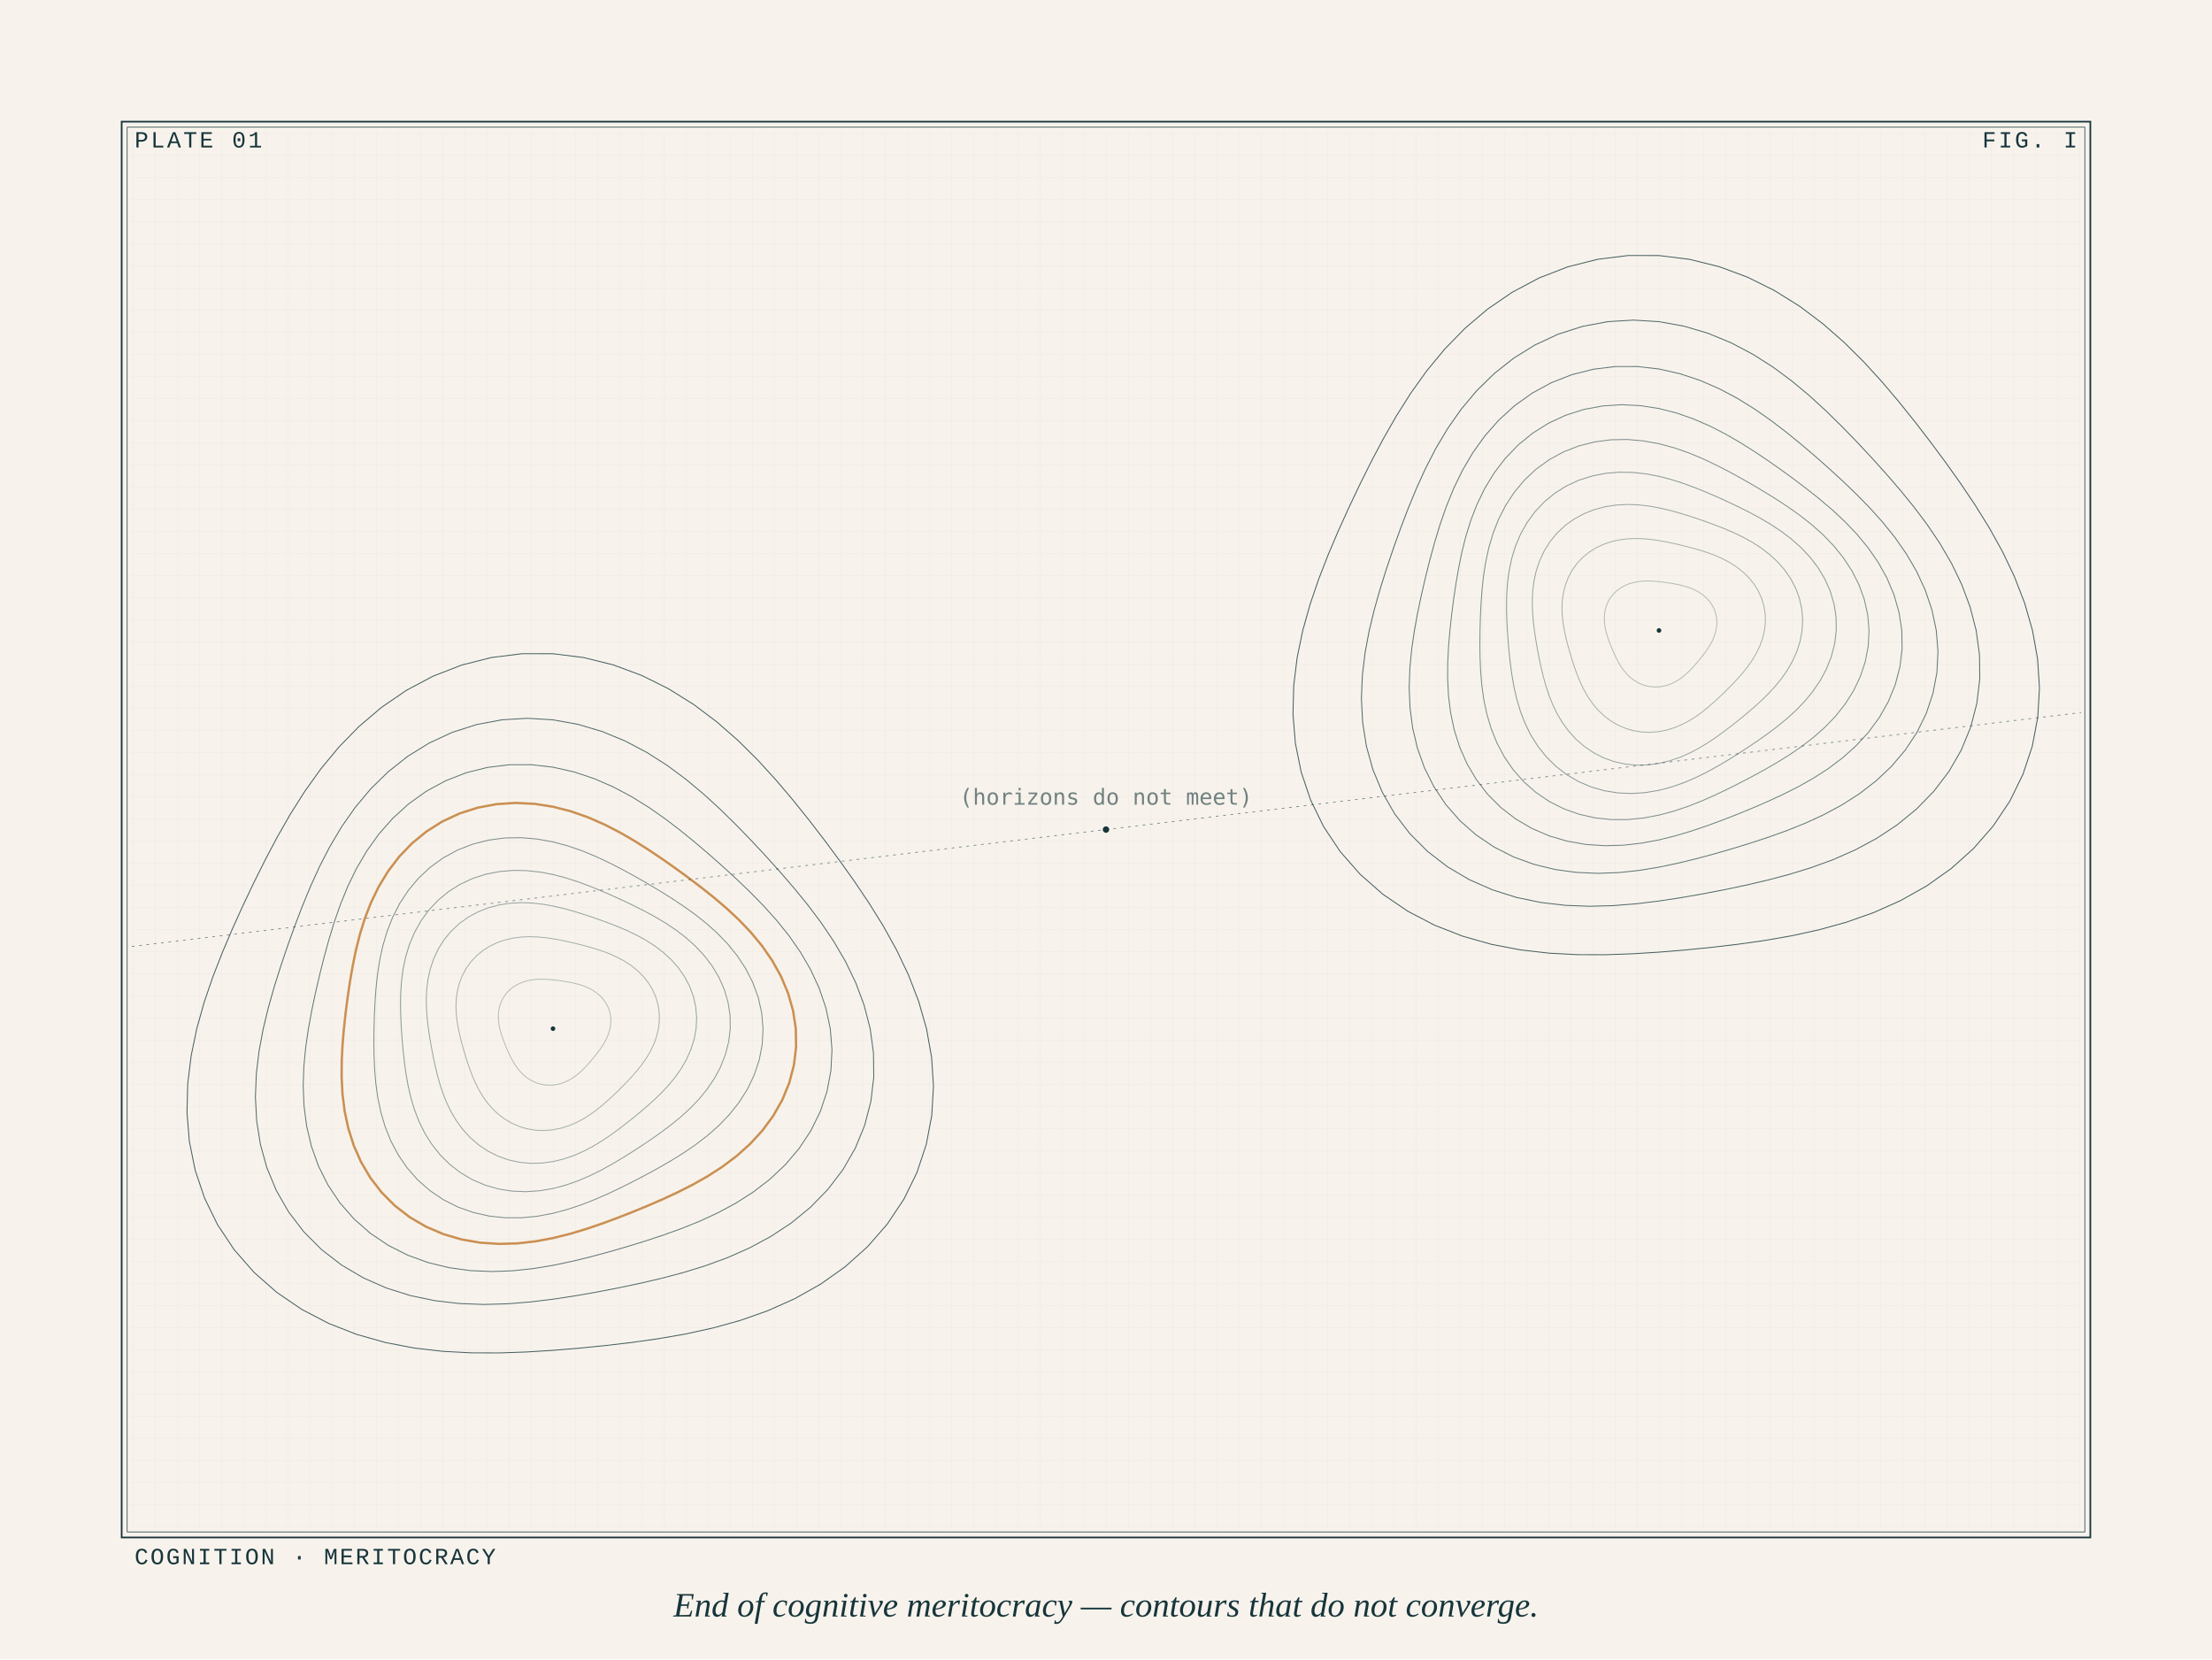
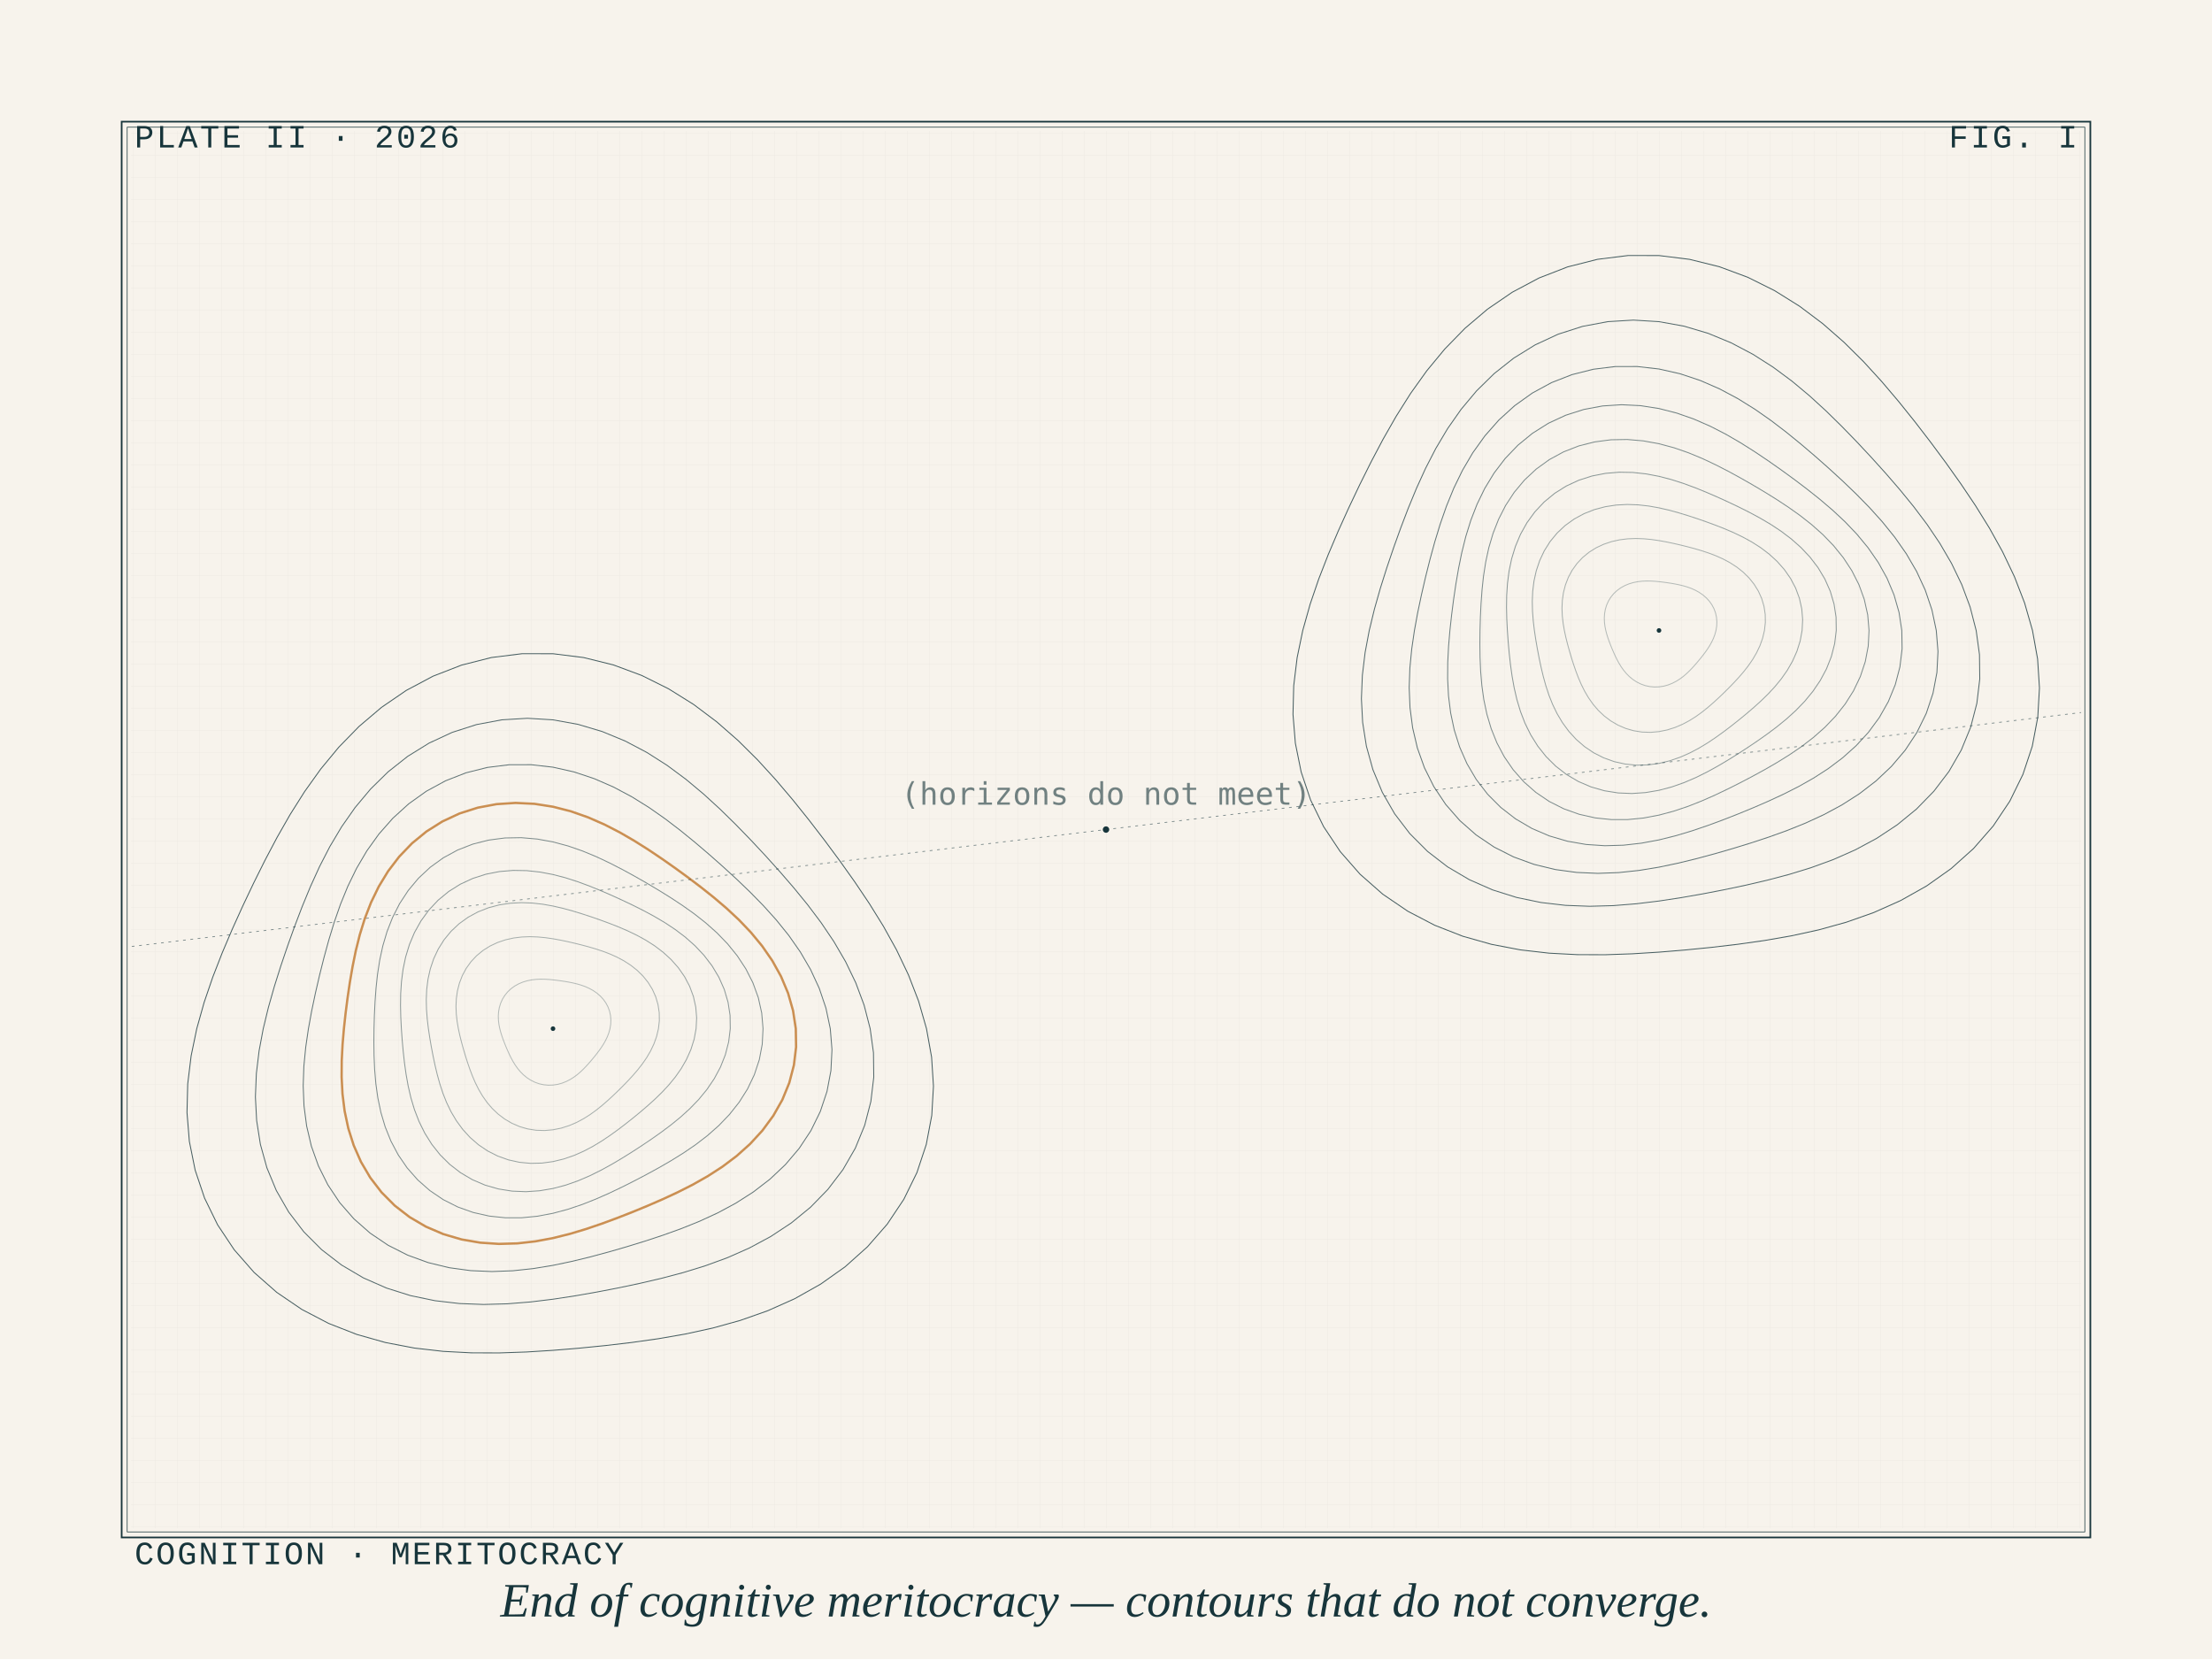
<svg xmlns="http://www.w3.org/2000/svg" viewBox="0 0 2400 1800" preserveAspectRatio="xMidYMid meet" style="background:#f7f3ec">
  <defs>
    <pattern id="ap-grid-p1" width="24" height="24" patternUnits="userSpaceOnUse">
      <path d="M24 0H0v24" fill="none" stroke="#17353b" stroke-width="0.63" opacity="0.07" />
    </pattern>
    <clipPath id="ap-clip-p1">
      <rect x="142" y="142" width="2116" height="1516" />
    </clipPath>
  </defs>
  <rect x="0" y="0" width="2400" height="1800" fill="#f7f3ec" />
  <rect x="132" y="132" width="2136" height="1536" fill="none" stroke="#17353b" stroke-width="1.8" />
  <rect x="138" y="138" width="2124" height="1524" fill="none" stroke="#17353b" stroke-width="0.72" />
  <rect x="142" y="142" width="2116" height="1516" fill="url(#ap-grid-p1)" />
  <g clip-path="url(#ap-clip-p1)">
    <polygon points="1005.229,1116 1010.763,1146.858 1012.798,1178.409 1010.958,1210.178 1005.005,1241.613 994.869,1272.126 980.652,1301.136 962.625,1328.116 941.204,1352.631 916.919,1374.371 890.37,1393.171 862.181,1409.021 832.95,1422.054 803.207,1432.53 773.376,1440.802 743.753,1447.276 714.495,1452.363 685.624,1456.44 657.046,1459.802 628.58,1462.636 600,1464.996 571.077,1466.794 541.625,1467.814 511.538,1467.723 480.825,1466.11 449.629,1462.526 418.231,1456.526 387.043,1447.717 356.586,1435.801 327.454,1420.605 300.271,1402.105 275.644,1380.434 254.116,1355.877 236.122,1328.849 221.957,1299.867 211.749,1269.509 205.459,1238.367 202.882,1207.006 203.674,1175.919 207.382,1145.495 213.489,1116 221.464,1087.563 230.807,1060.183 241.095,1033.751 252.016,1008.073 263.397,982.912 275.208,958.032 287.557,933.238 300.674,908.412 314.876,883.55 330.526,858.775 347.987,834.343 367.577,810.639 389.524,788.147 413.934,767.423 440.768,749.053 469.834,733.601 500.796,721.57 533.191,713.356 566.461,709.215 600,709.245 633.196,713.373 665.48,721.367 696.366,732.853 725.486,747.348 752.615,764.303 777.673,783.147 800.726,803.334 821.959,824.386 841.648,845.928 860.115,867.708 877.687,889.613 894.647,911.657 911.191,933.97 927.401,956.763 943.22,980.296 958.447,1004.827 972.745,1030.579 985.666,1057.693 996.68,1086.2" fill="none" stroke="#17353b" stroke-width="0.99" opacity="0.789" />
    <polygon points="944.119,1116 947.708,1142.121 948.029,1168.617 944.874,1195.033 938.172,1220.884 927.998,1245.686 914.565,1268.993 898.212,1290.438 879.374,1309.751 858.546,1326.782 836.246,1341.507 812.97,1354.021 789.161,1364.523 765.175,1373.289 741.262,1380.64 717.555,1386.903 694.076,1392.375 670.747,1397.289 647.419,1401.784 623.901,1405.892 600,1409.53 575.554,1412.5 550.468,1414.515 524.743,1415.219 498.488,1414.222 471.928,1411.138 445.4,1405.627 419.331,1397.424 394.211,1386.369 370.559,1372.43 348.882,1355.704 329.636,1336.417 313.19,1314.908 299.798,1291.602 289.581,1266.977 282.519,1241.527 278.456,1215.727 277.119,1189.993 278.148,1164.659 281.126,1139.955 285.626,1116 291.245,1092.805 297.643,1070.288 304.576,1048.299 311.909,1026.648 319.63,1005.146 327.844,983.633 336.755,962.016 346.643,940.292 357.825,918.564 370.621,897.047 385.313,876.059 402.108,856.006 421.114,837.353 442.313,820.588 465.561,806.189 490.591,794.578 517.025,786.095 544.408,780.961 572.237,779.269 600,780.969 627.218,785.877 653.479,793.693 678.465,804.025 701.973,816.424 723.922,830.424 744.35,845.575 763.393,861.487 781.264,877.853 798.216,894.468 814.506,911.244 830.357,928.199 845.921,945.449 861.255,963.18 876.302,981.616 890.887,1000.988 904.719,1021.491 917.418,1043.259 928.533,1066.331 937.589,1090.639" fill="none" stroke="#17353b" stroke-width="0.99" opacity="0.728" />
    <polygon points="900.837,1116 902.698,1138.74 901.536,1161.588 897.283,1184.127 889.99,1205.941 879.836,1226.643 867.103,1245.91 852.159,1263.5 835.427,1279.273 817.348,1293.195 798.348,1305.333 778.81,1315.843 759.04,1324.95 739.254,1332.913 719.569,1340 700.003,1346.454 680.49,1352.461 660.899,1358.132 641.064,1363.482 620.813,1368.428 600,1372.791 578.538,1376.31 556.416,1378.669 533.722,1379.52 510.64,1378.52 487.453,1375.362 464.522,1369.805 442.264,1361.701 421.125,1351.009 401.542,1337.802 383.911,1322.267 368.555,1304.687 355.703,1285.425 345.467,1264.888 337.842,1243.504 332.708,1221.683 329.844,1199.789 328.952,1178.115 329.688,1156.867 331.697,1136.156 334.644,1116 338.249,1096.336 342.314,1077.042 346.733,1057.96 351.508,1038.93 356.741,1019.819 362.621,1000.547 369.4,981.111 377.367,961.6 386.81,942.195 397.989,923.171 411.097,904.876 426.24,887.71 443.419,872.097 462.522,858.449 483.33,847.136 505.526,838.455 528.724,832.608 552.492,829.679 576.39,829.637 600,832.333 622.961,837.519 644.988,844.865 665.897,853.996 685.604,864.515 704.126,876.044 721.568,888.254 738.1,900.885 753.926,913.769 769.256,926.835 784.27,940.106 799.092,953.688 813.763,967.752 828.226,982.5 842.325,998.142 855.803,1014.859 868.326,1032.778 879.502,1051.948 888.911,1072.321 896.145,1093.752" fill="none" stroke="#17353b" stroke-width="0.99" opacity="0.667" />
    <polygon points="863.418,1116 863.757,1135.815 861.394,1155.519 856.369,1174.751 848.827,1193.174 839.008,1210.5 827.223,1226.513 813.834,1241.081 799.22,1254.163 783.751,1265.805 767.754,1276.129 751.495,1285.316 735.162,1293.579 718.856,1301.138 702.59,1308.193 686.308,1314.894 669.892,1321.328 653.194,1327.498 636.06,1333.323 618.357,1338.64 600,1343.214 580.974,1346.761 561.344,1348.97 541.264,1349.534 520.969,1348.177 500.767,1344.679 481.017,1338.902 462.102,1330.8 444.402,1320.428 428.261,1307.94 413.968,1293.576 401.725,1277.646 391.64,1260.501 383.721,1242.512 377.873,1224.035 373.917,1205.39 371.608,1186.836 370.661,1168.557 370.777,1150.655 371.681,1133.152 373.139,1116 374.988,1099.096 377.15,1082.308 379.636,1065.5 382.544,1048.556 386.048,1031.407 390.38,1014.048 395.802,996.555 402.576,979.083 410.939,961.867 421.074,945.207 433.084,929.45 446.983,914.964 462.685,902.108 480.008,891.207 498.686,882.524 518.387,876.239 538.741,872.435 559.363,871.091 579.89,872.088 600,875.22 619.441,880.209 638.041,886.738 655.717,894.471 672.474,903.088 688.389,912.309 703.6,921.916 718.273,931.769 732.581,941.813 746.673,952.074 760.648,962.654 774.536,973.708 788.285,985.421 801.753,997.985 814.715,1011.57 826.876,1026.296 837.892,1042.218 847.394,1059.306 855.021,1077.445 860.449,1096.434" fill="none" stroke="#c88a4a" stroke-width="2.52" opacity="0.95" />
    <polygon points="827.89,1116 827.001,1133.053 823.807,1149.836 818.424,1166.055 811.052,1181.458 801.957,1195.851 791.444,1209.112 779.837,1221.195 767.45,1232.13 754.565,1242.011 741.41,1250.982 728.144,1259.218 714.853,1266.896 701.549,1274.18 688.177,1281.191 674.635,1287.995 660.79,1294.589 646.503,1300.894 631.653,1306.763 616.159,1311.988 600,1316.315 583.224,1319.47 565.955,1321.18 548.39,1321.198 530.789,1319.327 513.456,1315.439 496.719,1309.486 480.906,1301.51 466.317,1291.635 453.204,1280.063 441.748,1267.058 432.052,1252.921 424.129,1237.97 417.91,1222.513 413.251,1206.828 409.952,1191.142 407.777,1175.618 406.482,1160.348 405.836,1145.355 405.65,1130.6 405.793,1116 406.206,1101.441 406.907,1086.807 407.99,1071.998 409.615,1056.952 411.991,1041.664 415.353,1026.194 419.94,1010.675 425.967,995.305 433.601,980.342 442.943,966.082 454.015,952.842 466.751,940.935 481.004,930.643 496.55,922.196 513.106,915.755 530.355,911.398 547.966,909.116 565.622,908.813 583.042,910.32 600,913.405 616.341,917.802 631.986,923.23 646.927,929.42 661.224,936.137 674.985,943.199 688.347,950.491 701.451,957.972 714.419,965.674 727.334,973.688 740.216,982.158 753.017,991.252 765.612,1001.145 777.806,1011.993 789.342,1023.911 799.918,1036.955 809.214,1051.112 816.915,1066.29 822.735,1082.326 826.445,1098.988" fill="none" stroke="#17353b" stroke-width="0.99" opacity="0.544" />
    <polygon points="792.322,1116 790.591,1130.318 787.004,1144.272 781.722,1157.644 774.964,1170.265 766.986,1182.024 758.058,1192.874 748.443,1202.831 738.376,1211.966 728.047,1220.392 717.591,1228.246 707.078,1235.673 696.514,1242.802 685.851,1249.729 674.999,1256.503 663.839,1263.116 652.249,1269.497 640.12,1275.515 627.376,1280.989 613.992,1285.699 600,1289.407 585.499,1291.875 570.649,1292.889 555.665,1292.274 540.801,1289.915 526.332,1285.767 512.535,1279.857 499.667,1272.286 487.945,1263.22 477.528,1252.879 468.508,1241.515 460.907,1229.397 454.674,1216.786 449.697,1203.919 445.817,1190.989 442.843,1178.138 440.577,1165.445 438.834,1152.934 437.462,1140.573 436.358,1128.294 435.479,1116 434.848,1103.593 434.554,1090.987 434.738,1078.128 435.586,1065.007 437.306,1051.673 440.109,1038.234 444.184,1024.856 449.684,1011.753 456.702,999.175 465.265,987.39 475.327,976.662 486.767,967.232 499.402,959.3 512.996,953.006 527.281,948.422 541.979,945.546 556.817,944.304 571.554,944.56 585.994,946.126 600,948.784 613.497,952.302 626.472,956.459 638.969,961.062 651.071,965.964 662.889,971.073 674.538,976.36 686.117,981.857 697.692,987.65 709.279,993.867 720.834,1000.658 732.253,1008.18 743.366,1016.573 753.956,1025.944 763.766,1036.35 772.523,1047.787 779.955,1060.187 785.818,1073.417 789.912,1087.288 792.101,1101.569" fill="none" stroke="#17353b" stroke-width="0.99" opacity="0.483" />
    <polygon points="755.255,1116 753.135,1127.504 749.634,1138.622 744.925,1149.212 739.211,1159.176 732.711,1168.472 725.633,1177.104 718.169,1185.122 710.47,1192.613 702.643,1199.681 694.743,1206.437 686.773,1212.98 678.69,1219.384 670.416,1225.685 661.851,1231.871 652.889,1237.881 643.435,1243.604 633.423,1248.889 622.824,1253.553 611.658,1257.397 600,1260.223 587.975,1261.852 575.752,1262.138 563.536,1260.98 551.55,1258.335 540.02,1254.223 529.155,1248.72 519.136,1241.96 510.097,1234.116 502.12,1225.393 495.228,1216.01 489.388,1206.178 484.516,1196.091 480.489,1185.907 477.162,1175.744 474.381,1165.668 472.001,1155.699 469.906,1145.813 468.018,1135.954 466.309,1126.043 464.803,1116 463.578,1105.751 462.758,1095.251 462.498,1084.489 462.975,1073.502 464.368,1062.373 466.839,1051.235 470.518,1040.26 475.49,1029.65 481.782,1019.622 489.363,1010.392 498.14,1002.158 507.967,995.085 518.655,989.291 529.988,984.84 541.738,981.736 553.681,979.924 565.618,979.3 577.387,979.717 588.869,981.002 600,982.974 610.763,985.458 621.189,988.302 631.341,991.391 641.305,994.656 651.171,998.078 661.018,1001.689 670.897,1005.566 680.821,1009.816 690.754,1014.571 700.608,1019.965 710.249,1026.119 719.496,1033.127 728.14,1041.045 735.957,1049.875 742.723,1059.569 748.237,1070.024 752.333,1081.091 754.894,1092.582 755.865,1104.291" fill="none" stroke="#17353b" stroke-width="0.99" opacity="0.422" />
    <polygon points="714.42,1116 712.415,1124.445 709.508,1132.556 705.848,1140.257 701.593,1147.509 696.899,1154.312 691.904,1160.699 686.722,1166.728 681.428,1172.472 676.063,1178.011 670.624,1183.414 665.079,1188.734 659.364,1193.994 653.401,1199.182 647.107,1204.25 640.406,1209.114 633.242,1213.657 625.589,1217.74 617.458,1221.213 608.898,1223.923 600,1225.732 590.887,1226.529 581.709,1226.234 572.633,1224.812 563.825,1222.273 555.447,1218.672 547.632,1214.105 540.488,1208.701 534.078,1202.61 528.425,1195.995 523.51,1189.013 519.276,1181.811 515.639,1174.506 512.493,1167.187 509.731,1159.904 507.249,1152.672 504.965,1145.475 502.827,1138.269 500.816,1130.995 498.957,1123.591 497.312,1116 495.977,1108.185 495.073,1100.137 494.739,1091.878 495.111,1083.469 496.317,1075.005 498.46,1066.614 501.607,1058.445 505.784,1050.66 510.972,1043.42 517.106,1036.874 524.079,1031.148 531.751,1026.334 539.963,1022.481 548.542,1019.599 557.322,1017.65 566.152,1016.561 574.906,1016.227 583.494,1016.525 591.864,1017.322 600,1018.493 607.921,1019.928 615.672,1021.546 623.315,1023.299 630.915,1025.177 638.53,1027.208 646.197,1029.454 653.926,1032 661.69,1034.95 669.425,1038.409 677.028,1042.473 684.366,1047.22 691.283,1052.694 697.608,1058.904 703.175,1065.819 707.831,1073.365 711.447,1081.435 713.936,1089.89 715.251,1098.576 715.396,1107.331" fill="none" stroke="#17353b" stroke-width="0.99" opacity="0.361" />
    <polygon points="661.835,1116 660.582,1120.551 658.915,1124.907 656.919,1129.044 654.68,1132.959 652.271,1136.667 649.753,1140.198 647.167,1143.59 644.533,1146.885 641.849,1150.118 639.094,1153.317 636.232,1156.493 633.216,1159.64 629.998,1162.728 626.535,1165.711 622.791,1168.522 618.751,1171.086 614.416,1173.316 609.811,1175.128 604.984,1176.444 600,1177.201 594.942,1177.353 589.899,1176.878 584.965,1175.78 580.227,1174.089 575.763,1171.854 571.632,1169.145 567.872,1166.045 564.499,1162.642 561.504,1159.024 558.862,1155.268 556.526,1151.442 554.444,1147.594 552.559,1143.75 550.817,1139.921 549.174,1136.096 547.606,1132.25 546.104,1128.351 544.683,1124.363 543.382,1120.253 542.253,1116 541.369,1111.595 540.805,1107.051 540.642,1102.397 540.951,1097.686 541.792,1092.985 543.205,1088.377 545.207,1083.949 547.79,1079.791 550.919,1075.986 554.537,1072.604 558.57,1069.696 562.928,1067.294 567.517,1065.402 572.246,1064.006 577.03,1063.065 581.798,1062.526 586.5,1062.324 591.104,1062.387 595.601,1062.65 600,1063.055 604.324,1063.558 608.605,1064.137 612.88,1064.788 617.18,1065.529 621.525,1066.396 625.921,1067.44 630.353,1068.72 634.787,1070.296 639.166,1072.226 643.419,1074.555 647.457,1077.31 651.188,1080.5 654.519,1084.109 657.365,1088.1 659.653,1092.414 661.334,1096.977 662.381,1101.704 662.793,1106.507 662.595,1111.298" fill="none" stroke="#17353b" stroke-width="0.99" opacity="0.3" />
    <circle cx="600" cy="1116" r="2.5" fill="#17353b" />
    <polygon points="2205.229,684 2210.763,714.858 2212.798,746.409 2210.958,778.178 2205.005,809.613 2194.869,840.126 2180.652,869.136 2162.625,896.116 2141.204,920.631 2116.919,942.371 2090.37,961.171 2062.181,977.021 2032.95,990.054 2003.207,1000.53 1973.376,1008.802 1943.753,1015.276 1914.495,1020.363 1885.624,1024.44 1857.046,1027.802 1828.58,1030.636 1800,1032.996 1771.077,1034.794 1741.625,1035.814 1711.538,1035.723 1680.825,1034.11 1649.629,1030.526 1618.231,1024.526 1587.043,1015.717 1556.586,1003.801 1527.454,988.605 1500.271,970.105 1475.644,948.434 1454.116,923.877 1436.122,896.849 1421.957,867.867 1411.749,837.509 1405.459,806.367 1402.882,775.006 1403.674,743.919 1407.382,713.495 1413.489,684 1421.464,655.563 1430.807,628.183 1441.095,601.751 1452.016,576.073 1463.397,550.912 1475.208,526.032 1487.557,501.238 1500.674,476.412 1514.876,451.55 1530.526,426.775 1547.987,402.343 1567.577,378.639 1589.524,356.147 1613.934,335.423 1640.768,317.053 1669.834,301.601 1700.796,289.57 1733.191,281.356 1766.461,277.215 1800,277.245 1833.196,281.373 1865.48,289.367 1896.366,300.853 1925.486,315.348 1952.615,332.303 1977.673,351.147 2000.726,371.334 2021.959,392.386 2041.648,413.928 2060.115,435.708 2077.687,457.613 2094.647,479.657 2111.191,501.97 2127.401,524.763 2143.22,548.296 2158.447,572.827 2172.745,598.579 2185.666,625.693 2196.68,654.2" fill="none" stroke="#17353b" stroke-width="0.99" opacity="0.789" />
    <polygon points="2144.119,684 2147.708,710.121 2148.029,736.617 2144.874,763.033 2138.172,788.884 2127.998,813.686 2114.565,836.993 2098.212,858.438 2079.374,877.751 2058.546,894.782 2036.246,909.507 2012.97,922.021 1989.161,932.523 1965.175,941.289 1941.262,948.64 1917.555,954.903 1894.076,960.375 1870.747,965.289 1847.419,969.784 1823.901,973.892 1800,977.53 1775.554,980.5 1750.468,982.515 1724.743,983.219 1698.488,982.222 1671.928,979.138 1645.4,973.627 1619.331,965.424 1594.211,954.369 1570.559,940.43 1548.882,923.704 1529.636,904.417 1513.19,882.908 1499.798,859.602 1489.581,834.977 1482.519,809.527 1478.456,783.727 1477.119,757.993 1478.148,732.659 1481.126,707.955 1485.626,684 1491.245,660.805 1497.643,638.288 1504.576,616.299 1511.909,594.648 1519.63,573.146 1527.844,551.633 1536.755,530.016 1546.643,508.292 1557.825,486.564 1570.621,465.047 1585.313,444.059 1602.108,424.006 1621.114,405.353 1642.313,388.588 1665.561,374.189 1690.591,362.578 1717.025,354.095 1744.408,348.961 1772.237,347.269 1800,348.969 1827.218,353.877 1853.479,361.693 1878.465,372.025 1901.973,384.424 1923.922,398.424 1944.35,413.575 1963.393,429.487 1981.264,445.853 1998.216,462.468 2014.506,479.244 2030.357,496.199 2045.921,513.449 2061.255,531.18 2076.302,549.616 2090.887,568.988 2104.719,589.491 2117.418,611.259 2128.533,634.331 2137.589,658.639" fill="none" stroke="#17353b" stroke-width="0.99" opacity="0.728" />
    <polygon points="2100.837,684 2102.698,706.74 2101.536,729.588 2097.283,752.127 2089.99,773.941 2079.836,794.643 2067.103,813.91 2052.159,831.5 2035.427,847.273 2017.348,861.195 1998.348,873.333 1978.81,883.843 1959.04,892.95 1939.254,900.913 1919.569,908 1900.003,914.454 1880.49,920.461 1860.899,926.132 1841.064,931.482 1820.813,936.428 1800,940.791 1778.538,944.31 1756.416,946.669 1733.722,947.52 1710.64,946.52 1687.453,943.362 1664.522,937.805 1642.264,929.701 1621.125,919.009 1601.542,905.802 1583.911,890.267 1568.555,872.687 1555.703,853.425 1545.467,832.888 1537.842,811.504 1532.708,789.683 1529.844,767.789 1528.952,746.115 1529.688,724.867 1531.697,704.156 1534.644,684 1538.249,664.336 1542.314,645.042 1546.733,625.96 1551.508,606.93 1556.741,587.819 1562.621,568.547 1569.4,549.111 1577.367,529.6 1586.81,510.195 1597.989,491.171 1611.097,472.876 1626.24,455.71 1643.419,440.097 1662.522,426.449 1683.33,415.136 1705.526,406.455 1728.724,400.608 1752.492,397.679 1776.39,397.637 1800,400.333 1822.961,405.519 1844.988,412.865 1865.897,421.996 1885.604,432.515 1904.126,444.044 1921.568,456.254 1938.1,468.885 1953.926,481.769 1969.256,494.835 1984.27,508.106 1999.092,521.688 2013.763,535.752 2028.226,550.5 2042.325,566.142 2055.803,582.859 2068.326,600.778 2079.502,619.948 2088.911,640.321 2096.145,661.752" fill="none" stroke="#17353b" stroke-width="0.99" opacity="0.667" />
    <polygon points="2063.418,684 2063.757,703.815 2061.394,723.519 2056.369,742.751 2048.827,761.174 2039.008,778.5 2027.223,794.513 2013.834,809.081 1999.22,822.163 1983.751,833.805 1967.754,844.129 1951.495,853.316 1935.162,861.579 1918.856,869.138 1902.59,876.193 1886.308,882.894 1869.892,889.328 1853.194,895.498 1836.06,901.323 1818.357,906.64 1800,911.214 1780.974,914.761 1761.344,916.97 1741.264,917.534 1720.969,916.177 1700.767,912.679 1681.017,906.902 1662.102,898.8 1644.402,888.428 1628.261,875.94 1613.968,861.576 1601.725,845.646 1591.64,828.501 1583.721,810.512 1577.873,792.035 1573.917,773.39 1571.608,754.836 1570.661,736.557 1570.777,718.655 1571.681,701.152 1573.139,684 1574.988,667.096 1577.15,650.308 1579.636,633.5 1582.544,616.556 1586.048,599.407 1590.38,582.048 1595.802,564.555 1602.576,547.083 1610.939,529.867 1621.074,513.207 1633.084,497.45 1646.983,482.964 1662.685,470.108 1680.008,459.207 1698.686,450.524 1718.387,444.239 1738.741,440.435 1759.363,439.091 1779.89,440.088 1800,443.22 1819.441,448.209 1838.041,454.738 1855.717,462.471 1872.474,471.088 1888.389,480.309 1903.6,489.916 1918.273,499.769 1932.581,509.813 1946.673,520.074 1960.648,530.654 1974.536,541.708 1988.285,553.421 2001.753,565.985 2014.715,579.57 2026.876,594.296 2037.892,610.218 2047.394,627.306 2055.021,645.445 2060.449,664.434" fill="none" stroke="#17353b" stroke-width="0.99" opacity="0.606" />
    <polygon points="2027.89,684 2027.001,701.053 2023.807,717.836 2018.424,734.055 2011.052,749.458 2001.957,763.851 1991.444,777.112 1979.837,789.195 1967.45,800.13 1954.565,810.011 1941.41,818.982 1928.144,827.218 1914.853,834.896 1901.549,842.18 1888.177,849.191 1874.635,855.995 1860.79,862.589 1846.503,868.894 1831.653,874.763 1816.159,879.988 1800,884.315 1783.224,887.47 1765.955,889.18 1748.39,889.198 1730.789,887.327 1713.456,883.439 1696.719,877.486 1680.906,869.51 1666.317,859.635 1653.204,848.063 1641.748,835.058 1632.052,820.921 1624.129,805.97 1617.91,790.513 1613.251,774.828 1609.952,759.142 1607.777,743.618 1606.482,728.348 1605.836,713.355 1605.65,698.6 1605.793,684 1606.206,669.441 1606.907,654.807 1607.99,639.998 1609.615,624.952 1611.991,609.664 1615.353,594.194 1619.94,578.675 1625.967,563.305 1633.601,548.342 1642.943,534.082 1654.015,520.842 1666.751,508.935 1681.004,498.643 1696.55,490.196 1713.106,483.755 1730.355,479.398 1747.966,477.116 1765.622,476.813 1783.042,478.32 1800,481.405 1816.341,485.802 1831.986,491.23 1846.927,497.42 1861.224,504.137 1874.985,511.199 1888.347,518.491 1901.451,525.972 1914.419,533.674 1927.334,541.688 1940.216,550.158 1953.017,559.252 1965.612,569.145 1977.806,579.993 1989.342,591.911 1999.918,604.955 2009.214,619.112 2016.915,634.29 2022.735,650.326 2026.445,666.988" fill="none" stroke="#17353b" stroke-width="0.99" opacity="0.544" />
    <polygon points="1992.322,684 1990.591,698.318 1987.004,712.272 1981.722,725.644 1974.964,738.265 1966.986,750.024 1958.058,760.874 1948.443,770.831 1938.376,779.966 1928.047,788.392 1917.591,796.246 1907.078,803.673 1896.514,810.802 1885.851,817.729 1874.999,824.503 1863.839,831.116 1852.249,837.497 1840.12,843.515 1827.376,848.989 1813.992,853.699 1800,857.407 1785.499,859.875 1770.649,860.889 1755.665,860.274 1740.801,857.915 1726.332,853.767 1712.535,847.857 1699.667,840.286 1687.945,831.22 1677.528,820.879 1668.508,809.515 1660.907,797.397 1654.674,784.786 1649.697,771.919 1645.817,758.989 1642.843,746.138 1640.577,733.445 1638.834,720.934 1637.462,708.573 1636.358,696.294 1635.479,684 1634.848,671.593 1634.554,658.987 1634.738,646.128 1635.586,633.007 1637.306,619.673 1640.109,606.234 1644.184,592.856 1649.684,579.753 1656.702,567.175 1665.265,555.39 1675.327,544.662 1686.767,535.232 1699.402,527.3 1712.996,521.006 1727.281,516.422 1741.979,513.546 1756.817,512.304 1771.554,512.56 1785.994,514.126 1800,516.784 1813.497,520.302 1826.472,524.459 1838.969,529.062 1851.071,533.964 1862.889,539.073 1874.538,544.36 1886.117,549.857 1897.692,555.65 1909.279,561.867 1920.834,568.658 1932.253,576.18 1943.366,584.573 1953.956,593.944 1963.766,604.35 1972.523,615.787 1979.955,628.187 1985.818,641.417 1989.912,655.288 1992.101,669.569" fill="none" stroke="#17353b" stroke-width="0.99" opacity="0.483" />
    <polygon points="1955.255,684 1953.135,695.504 1949.634,706.622 1944.925,717.212 1939.211,727.176 1932.711,736.472 1925.633,745.104 1918.169,753.122 1910.47,760.613 1902.643,767.681 1894.743,774.437 1886.773,780.98 1878.69,787.384 1870.416,793.685 1861.851,799.871 1852.889,805.881 1843.435,811.604 1833.423,816.889 1822.824,821.553 1811.658,825.397 1800,828.223 1787.975,829.852 1775.752,830.138 1763.536,828.98 1751.55,826.335 1740.02,822.223 1729.155,816.72 1719.136,809.96 1710.097,802.116 1702.12,793.393 1695.228,784.01 1689.388,774.178 1684.516,764.091 1680.489,753.907 1677.162,743.744 1674.381,733.668 1672.001,723.699 1669.906,713.813 1668.018,703.954 1666.309,694.043 1664.803,684 1663.578,673.751 1662.758,663.251 1662.498,652.489 1662.975,641.502 1664.368,630.373 1666.839,619.235 1670.518,608.26 1675.49,597.65 1681.782,587.622 1689.363,578.392 1698.14,570.158 1707.967,563.085 1718.655,557.291 1729.988,552.84 1741.738,549.736 1753.681,547.924 1765.618,547.3 1777.387,547.717 1788.869,549.002 1800,550.974 1810.763,553.458 1821.189,556.302 1831.341,559.391 1841.305,562.656 1851.171,566.078 1861.018,569.689 1870.897,573.566 1880.821,577.816 1890.754,582.571 1900.608,587.965 1910.249,594.119 1919.496,601.127 1928.14,609.045 1935.957,617.875 1942.723,627.569 1948.237,638.024 1952.333,649.091 1954.894,660.582 1955.865,672.291" fill="none" stroke="#17353b" stroke-width="0.99" opacity="0.422" />
    <polygon points="1914.42,684 1912.415,692.445 1909.508,700.556 1905.848,708.257 1901.593,715.509 1896.899,722.312 1891.904,728.699 1886.722,734.728 1881.428,740.472 1876.063,746.011 1870.624,751.414 1865.079,756.734 1859.364,761.994 1853.401,767.182 1847.107,772.25 1840.406,777.114 1833.242,781.657 1825.589,785.74 1817.458,789.213 1808.898,791.923 1800,793.732 1790.887,794.529 1781.709,794.234 1772.633,792.812 1763.825,790.273 1755.447,786.672 1747.632,782.105 1740.488,776.701 1734.078,770.61 1728.425,763.995 1723.51,757.013 1719.276,749.811 1715.639,742.506 1712.493,735.187 1709.731,727.904 1707.249,720.672 1704.965,713.475 1702.827,706.269 1700.816,698.995 1698.957,691.591 1697.312,684 1695.977,676.185 1695.073,668.137 1694.739,659.878 1695.111,651.469 1696.317,643.005 1698.46,634.614 1701.607,626.445 1705.784,618.66 1710.972,611.42 1717.106,604.874 1724.079,599.148 1731.751,594.334 1739.963,590.481 1748.542,587.599 1757.322,585.65 1766.152,584.561 1774.906,584.227 1783.494,584.525 1791.864,585.322 1800,586.493 1807.921,587.928 1815.672,589.546 1823.315,591.299 1830.915,593.177 1838.53,595.208 1846.197,597.454 1853.926,600 1861.69,602.95 1869.425,606.409 1877.028,610.473 1884.366,615.22 1891.283,620.694 1897.608,626.904 1903.175,633.819 1907.831,641.365 1911.447,649.435 1913.936,657.89 1915.251,666.576 1915.396,675.331" fill="none" stroke="#17353b" stroke-width="0.99" opacity="0.361" />
    <polygon points="1861.835,684 1860.582,688.551 1858.915,692.907 1856.919,697.044 1854.68,700.959 1852.271,704.667 1849.753,708.198 1847.167,711.59 1844.533,714.885 1841.849,718.118 1839.094,721.317 1836.232,724.493 1833.216,727.64 1829.998,730.728 1826.535,733.711 1822.791,736.522 1818.751,739.086 1814.416,741.316 1809.811,743.128 1804.984,744.444 1800,745.201 1794.942,745.353 1789.899,744.878 1784.965,743.78 1780.227,742.089 1775.763,739.854 1771.632,737.145 1767.872,734.045 1764.499,730.642 1761.504,727.024 1758.862,723.268 1756.526,719.442 1754.444,715.594 1752.559,711.75 1750.817,707.921 1749.174,704.096 1747.606,700.25 1746.104,696.351 1744.683,692.363 1743.382,688.253 1742.253,684 1741.369,679.595 1740.805,675.051 1740.642,670.397 1740.951,665.686 1741.792,660.985 1743.205,656.377 1745.207,651.949 1747.79,647.791 1750.919,643.986 1754.537,640.604 1758.57,637.696 1762.928,635.294 1767.517,633.402 1772.246,632.006 1777.03,631.065 1781.798,630.526 1786.5,630.324 1791.104,630.387 1795.601,630.65 1800,631.055 1804.324,631.558 1808.605,632.137 1812.88,632.788 1817.18,633.529 1821.525,634.396 1825.921,635.44 1830.353,636.72 1834.787,638.296 1839.166,640.226 1843.419,642.555 1847.457,645.31 1851.188,648.5 1854.519,652.109 1857.365,656.1 1859.653,660.414 1861.334,664.977 1862.381,669.704 1862.793,674.507 1862.595,679.298" fill="none" stroke="#17353b" stroke-width="0.99" opacity="0.3" />
    <circle cx="1800" cy="684" r="2.5" fill="#17353b" />
    <line x1="0" y1="1044" x2="1200" y2="900" stroke="#17353b" stroke-width="0.9" stroke-dasharray="3 5" opacity="0.55" />
    <line x1="1200" y1="900" x2="2400" y2="756" stroke="#17353b" stroke-width="0.9" stroke-dasharray="3 5" opacity="0.55" />
    <circle cx="1200" cy="900" r="3.5" fill="#17353b" />
-     <text x="1200" y="873" font-family="'JetBrains Mono', monospace" font-size="24" fill="#17353b" opacity="0.6" text-anchor="middle">(horizons do not meet)</text>
+     <text x="1200" y="873" font-family="'JetBrains Mono', monospace" font-size="33.6" fill="#17353b" opacity="0.6" text-anchor="middle">(horizons do not meet)</text>
  </g>
  <g font-family="'JetBrains Mono', 'Courier New', monospace" fill="#17353b">
-     <text x="146" y="160" font-size="25.2" letter-spacing="2.5">PLATE 01</text>
-     <text x="2254" y="160" font-size="25.2" letter-spacing="2.5" text-anchor="end">FIG. I</text>
-     <text x="146" y="1697.04" font-size="25.2" letter-spacing="2">COGNITION · MERITOCRACY</text>
+     <text x="146" y="160" font-size="35.28" letter-spacing="2.5">PLATE II · 2026</text>
+     <text x="2254" y="160" font-size="35.28" letter-spacing="2.5" text-anchor="end">FIG. I</text>
+     <text x="146" y="1697.04" font-size="35.28" letter-spacing="2">COGNITION · MERITOCRACY</text>
  </g>
-   <text x="1200" y="1753.8" font-family="'Fraunces', 'Times New Roman', serif" fill="#17353b" font-size="37.2" text-anchor="middle" font-style="italic">End of cognitive meritocracy — contours that do not converge.</text>
+   <text x="1200" y="1753.8" font-family="'Fraunces', 'Times New Roman', serif" fill="#17353b" font-size="52.08" text-anchor="middle" font-style="italic">End of cognitive meritocracy — contours that do not converge.</text>
</svg>
